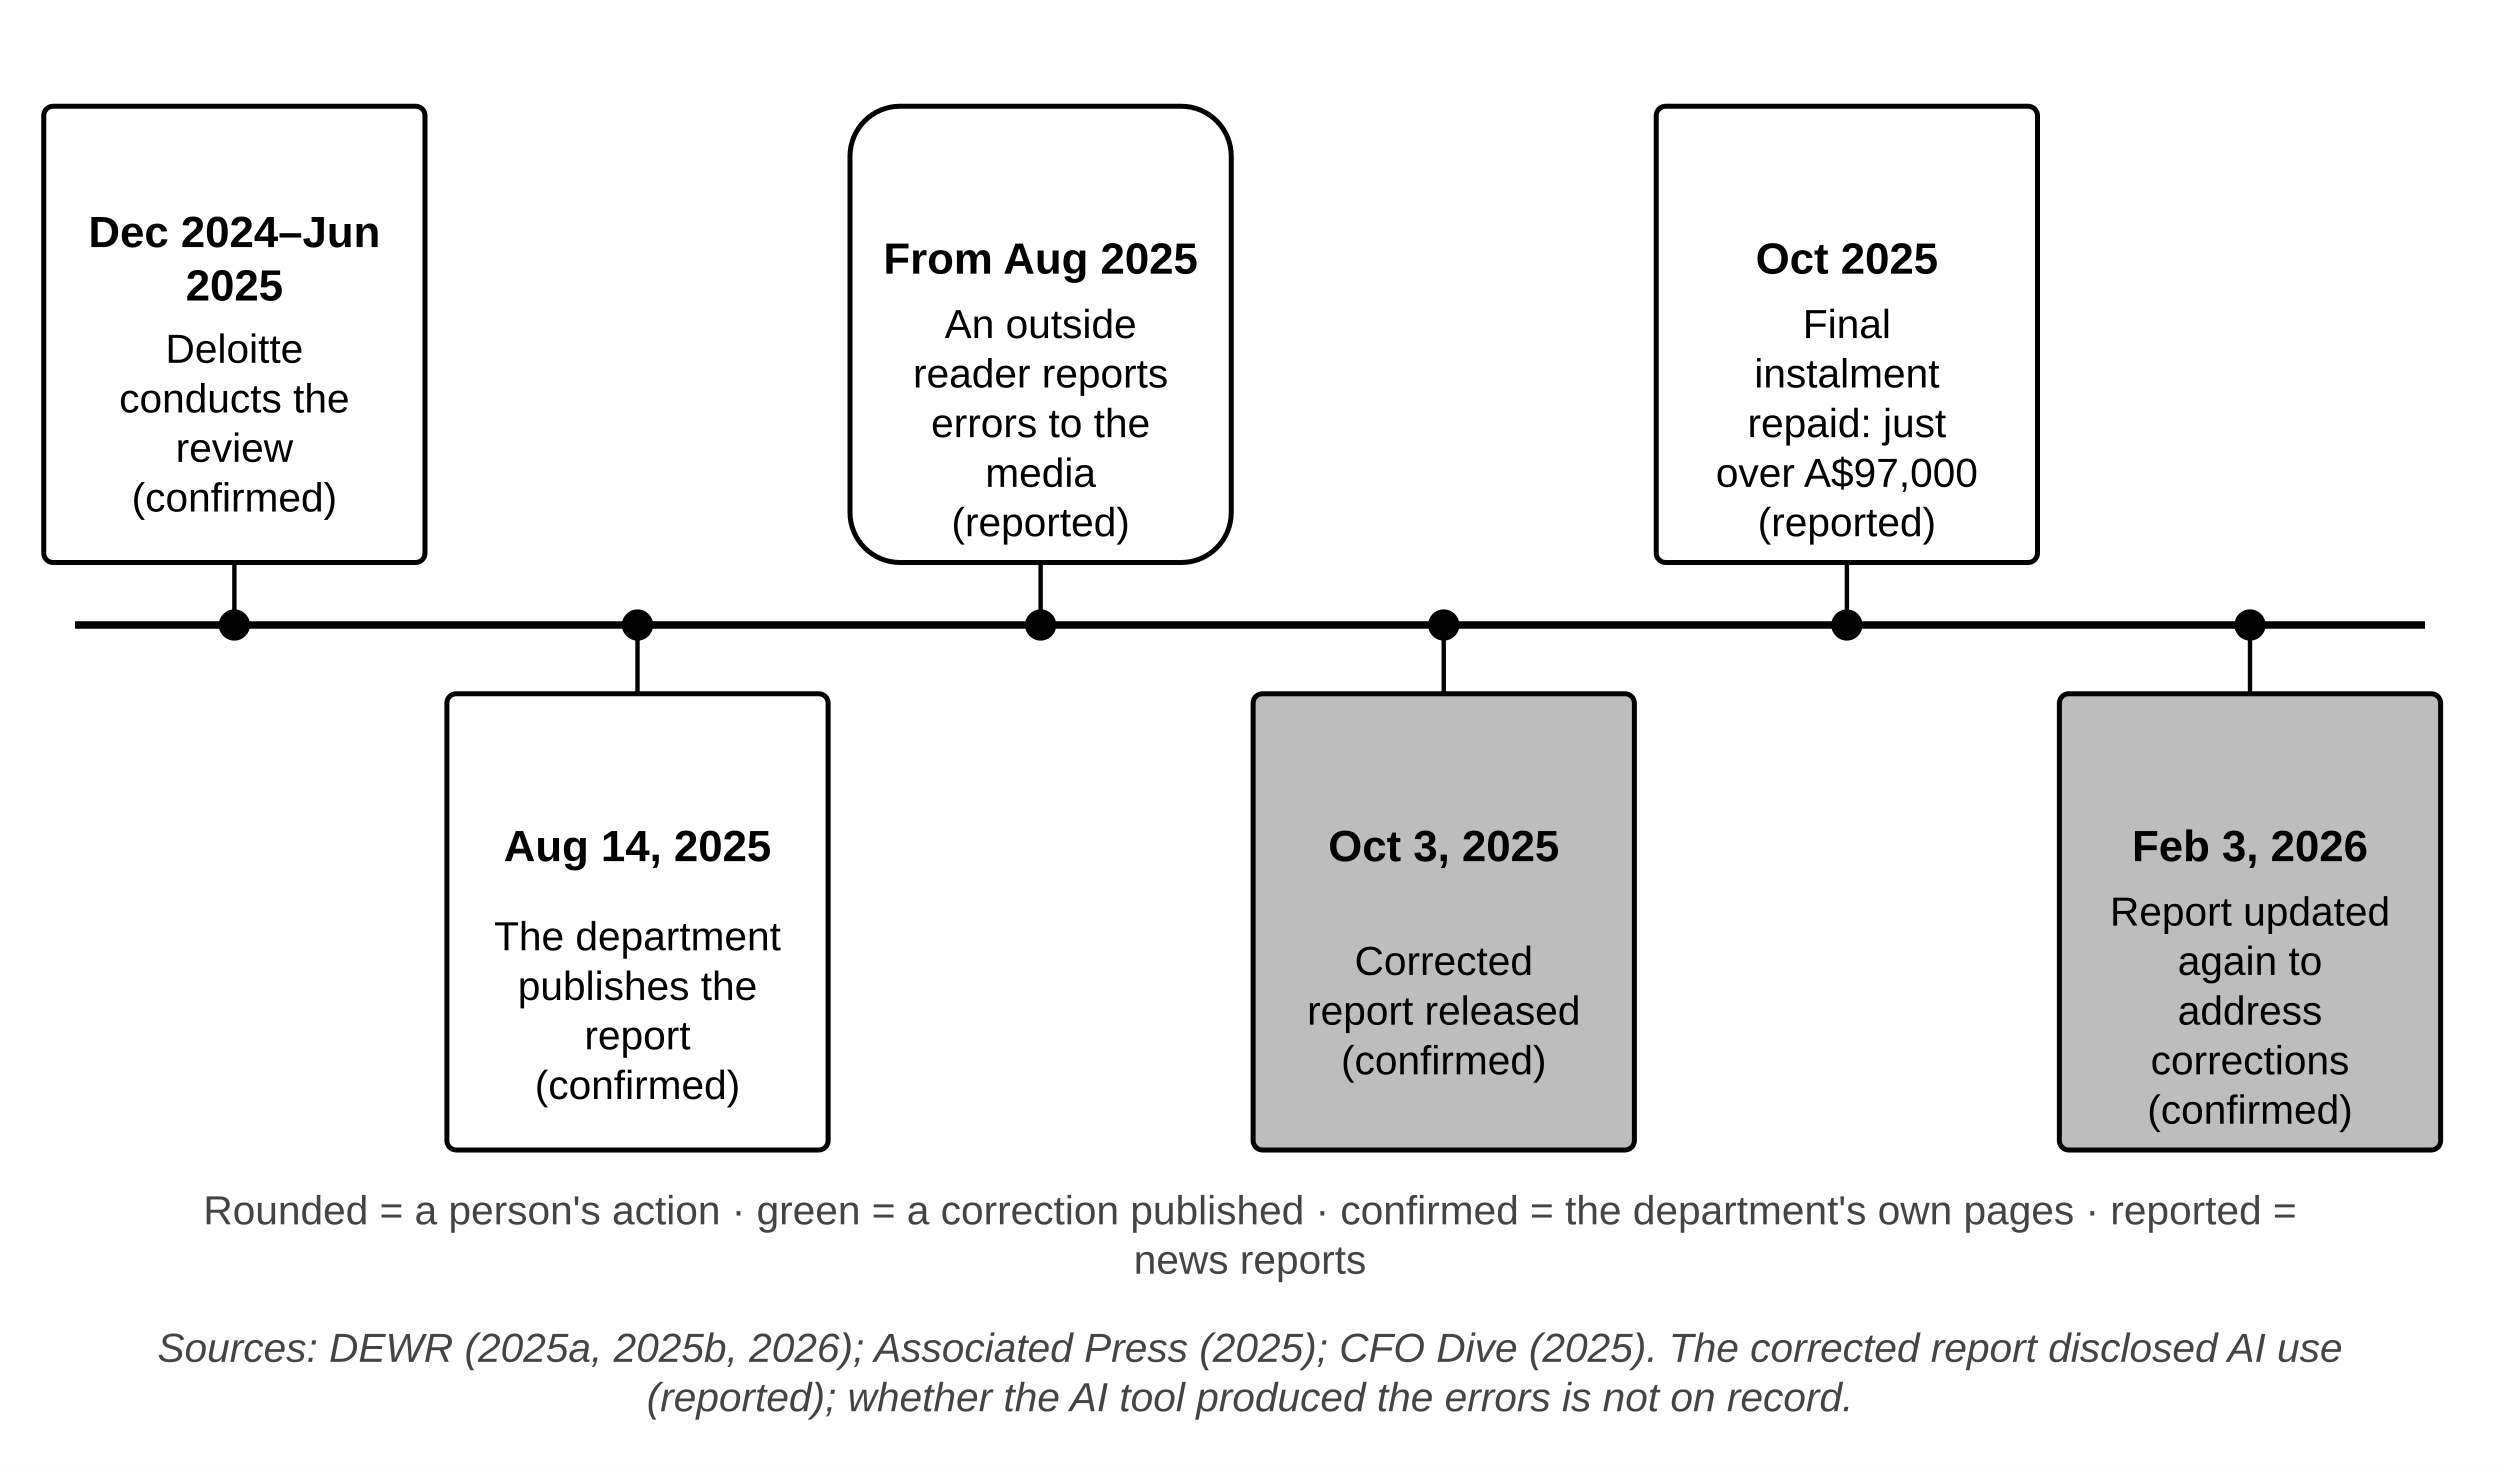
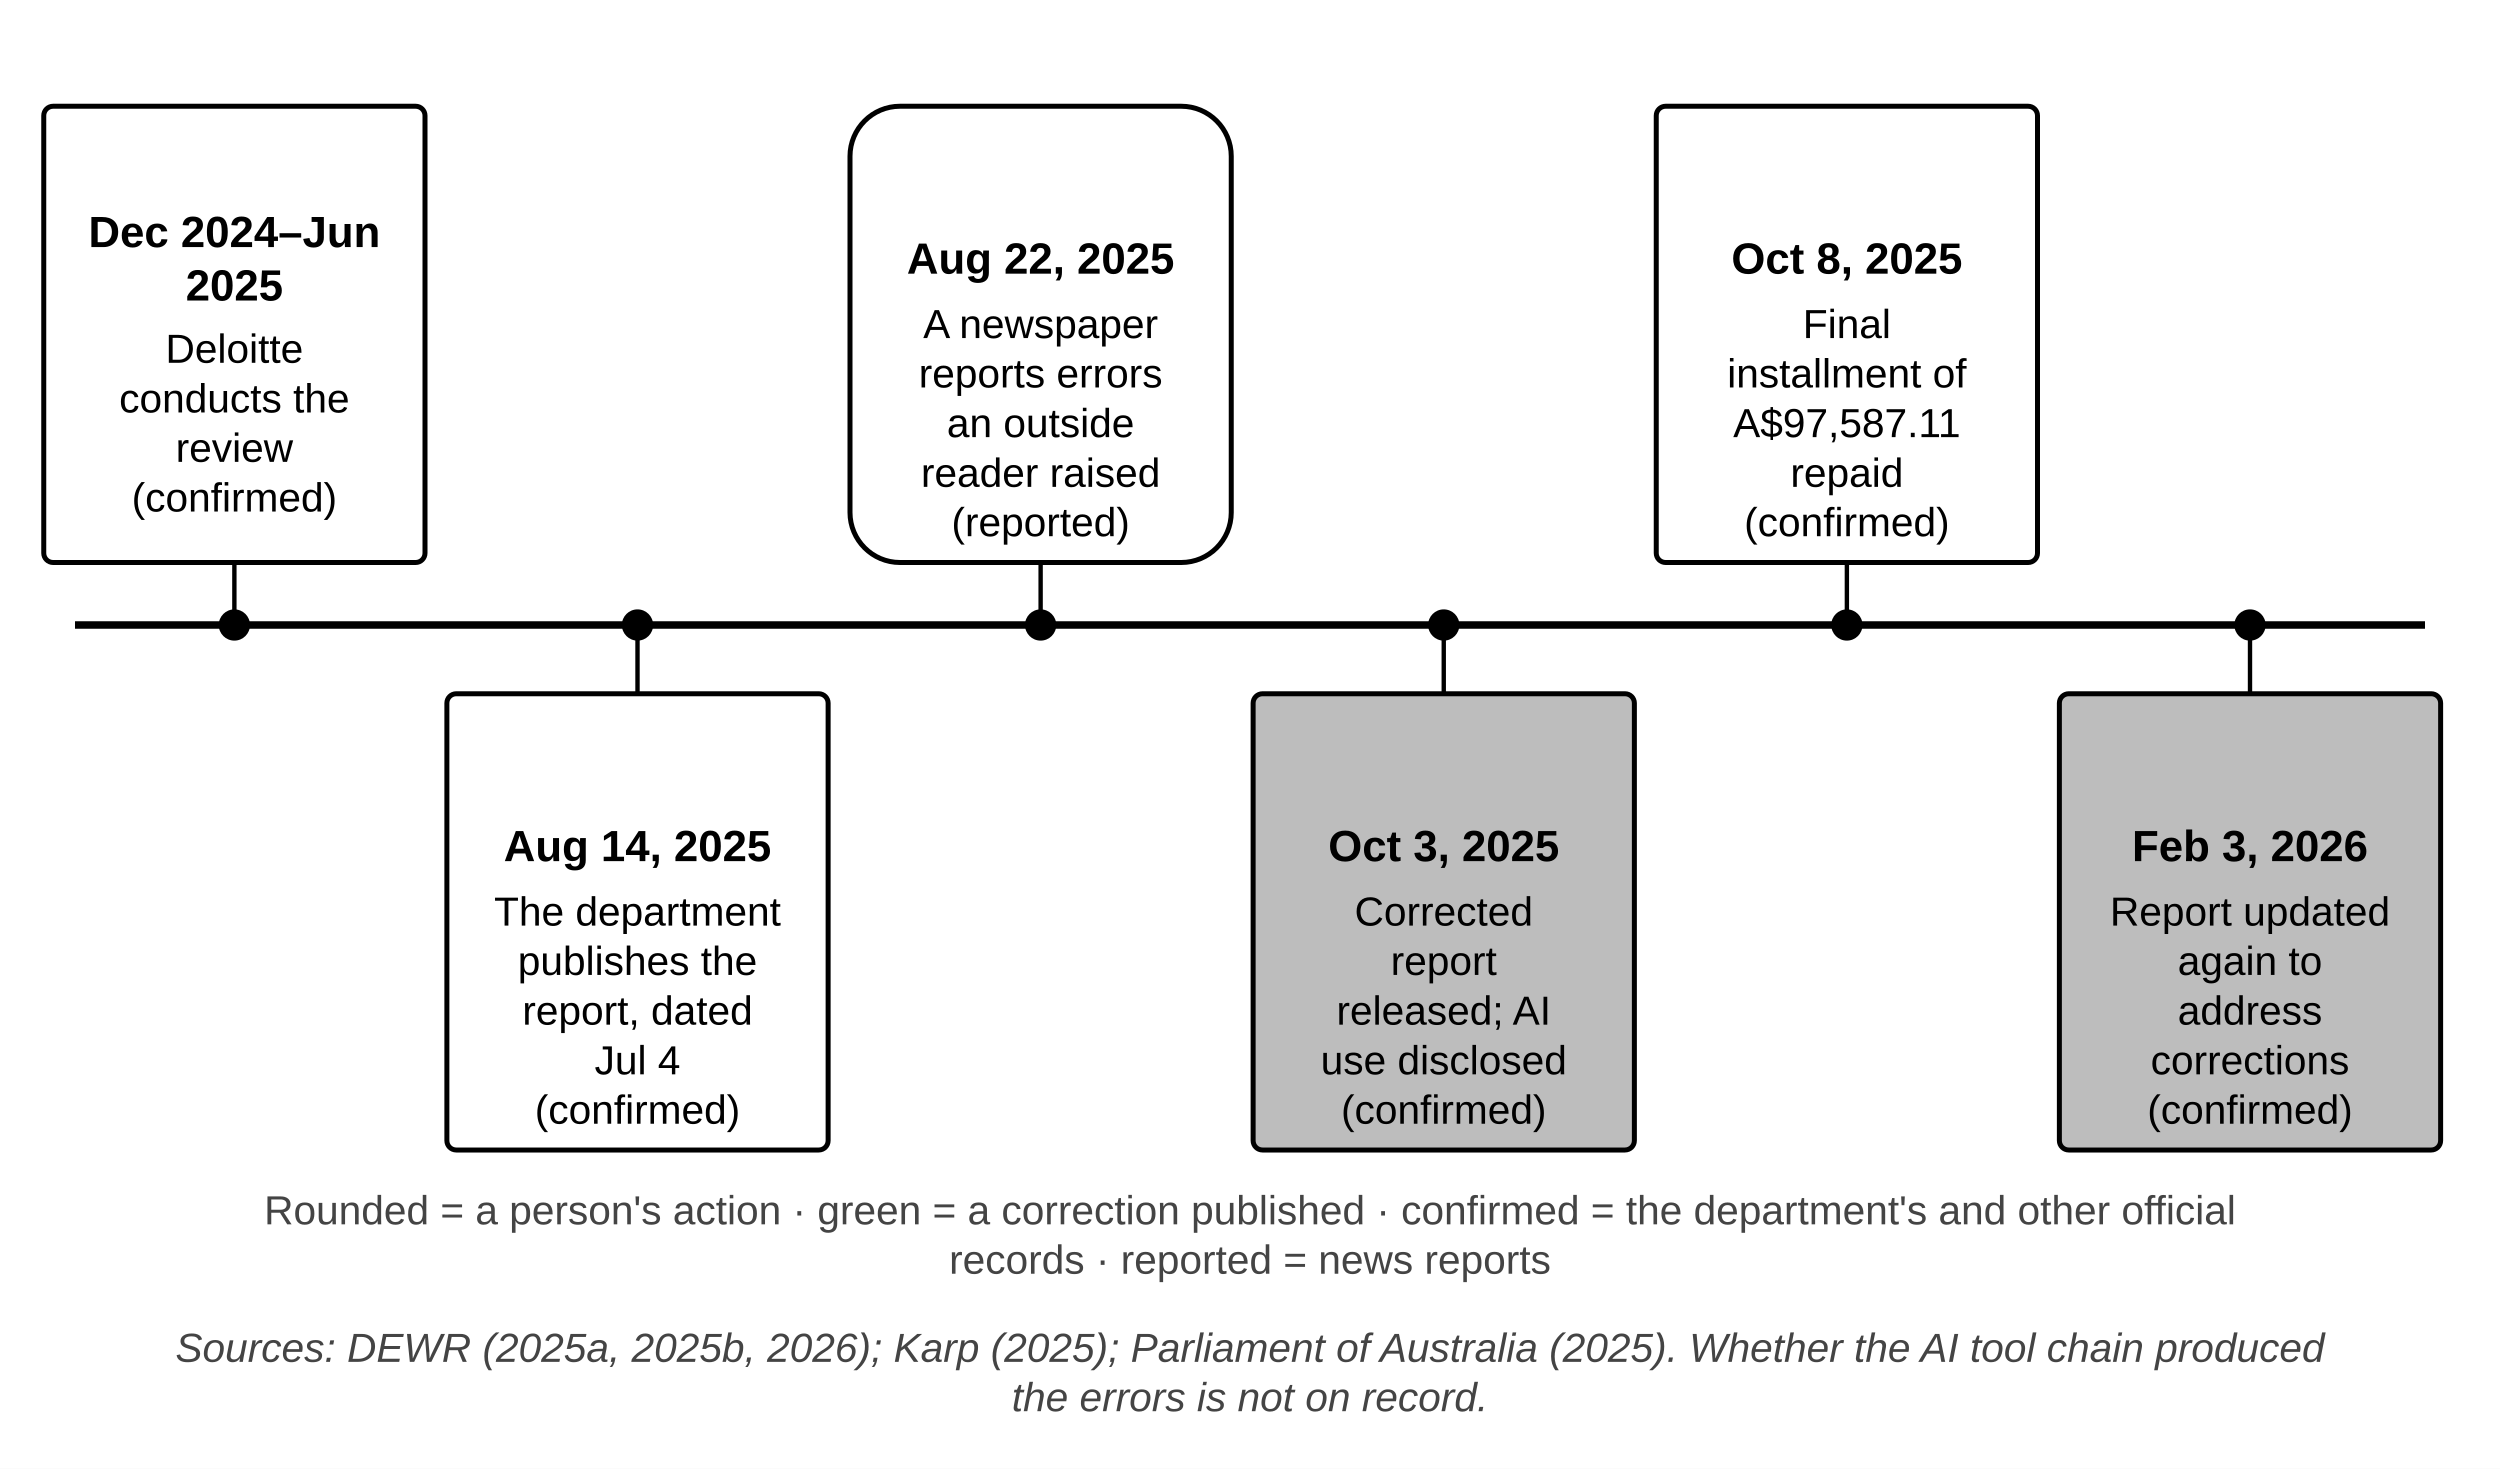
<svg xmlns="http://www.w3.org/2000/svg" viewBox="0 0 800 470" width="800" height="470" role="img" font-family="'Source Sans 3', 'Source Sans Pro', 'Helvetica Neue', Arial, sans-serif">
  <defs>
    <marker id="arrow-gray" viewBox="0 0 10 10" refX="9" refY="5" markerWidth="7" markerHeight="7" orient="auto-start-reverse">
      <path d="M0,0 L10,5 L0,10 z" fill="#000000" />
    </marker>
    <pattern id="hatch" patternUnits="userSpaceOnUse" width="8" height="8" patternTransform="rotate(45)">
      <rect width="8" height="8" fill="#FFFFFF" />
      <line x1="0" y1="0" x2="0" y2="8" stroke="#9A9A9A" stroke-width="1.3" />
    </pattern>
    <pattern id="dots" patternUnits="userSpaceOnUse" width="7" height="7">
      <rect width="7" height="7" fill="#FFFFFF" />
      <circle cx="3.5" cy="3.5" r="1.2" fill="#000" />
    </pattern>
  </defs>
  <rect width="800" height="470" fill="#FFFFFF" />
  <line x1="24" y1="200" x2="776" y2="200" stroke="#000000" stroke-width="2.4" />
  <rect x="14" y="34" width="122" height="146" rx="3" fill="#FFFFFF" stroke="#000000" stroke-width="1.6" />
  <text x="75.0" y="75.1" font-size="14" font-weight="600" text-anchor="middle" dominant-baseline="middle" fill="#000000" style="">Dec 2024–Jun</text>
  <text x="75.0" y="92.2" font-size="14" font-weight="600" text-anchor="middle" dominant-baseline="middle" fill="#000000" style="">2025</text>
  <text x="75.0" y="112.4" font-size="13" font-weight="normal" text-anchor="middle" dominant-baseline="middle" fill="#000000" style="">Deloitte</text>
  <text x="75.0" y="128.3" font-size="13" font-weight="normal" text-anchor="middle" dominant-baseline="middle" fill="#000000" style="">conducts the</text>
  <text x="75.0" y="144.1" font-size="13" font-weight="normal" text-anchor="middle" dominant-baseline="middle" fill="#000000" style="">review</text>
  <text x="75.0" y="160.0" font-size="13" font-weight="normal" text-anchor="middle" dominant-baseline="middle" fill="#000000" style="">(confirmed)</text>
  <line x1="75" y1="180" x2="75" y2="200" stroke="#000000" stroke-width="1.4" />
  <circle cx="75" cy="200" r="5" fill="#000000" />
  <rect x="143" y="222" width="122" height="146" rx="3" fill="#FFFFFF" stroke="#000000" stroke-width="1.6" />
  <text x="204.0" y="271.6" font-size="14" font-weight="600" text-anchor="middle" dominant-baseline="middle" fill="#000000" style="">Aug 14, 2025</text>
-   <text x="204.0" y="300.4" font-size="13" font-weight="normal" text-anchor="middle" dominant-baseline="middle" fill="#000000" style="">The department</text>
-   <text x="204.0" y="316.3" font-size="13" font-weight="normal" text-anchor="middle" dominant-baseline="middle" fill="#000000" style="">publishes the</text>
-   <text x="204.0" y="332.1" font-size="13" font-weight="normal" text-anchor="middle" dominant-baseline="middle" fill="#000000" style="">report</text>
-   <text x="204.0" y="348.0" font-size="13" font-weight="normal" text-anchor="middle" dominant-baseline="middle" fill="#000000" style="">(confirmed)</text>
+   <text x="204.0" y="292.5" font-size="13" font-weight="normal" text-anchor="middle" dominant-baseline="middle" fill="#000000" style="">The department</text>
+   <text x="204.0" y="308.3" font-size="13" font-weight="normal" text-anchor="middle" dominant-baseline="middle" fill="#000000" style="">publishes the</text>
+   <text x="204.0" y="324.2" font-size="13" font-weight="normal" text-anchor="middle" dominant-baseline="middle" fill="#000000" style="">report, dated</text>
+   <text x="204.0" y="340.1" font-size="13" font-weight="normal" text-anchor="middle" dominant-baseline="middle" fill="#000000" style="">Jul 4</text>
+   <text x="204.0" y="355.9" font-size="13" font-weight="normal" text-anchor="middle" dominant-baseline="middle" fill="#000000" style="">(confirmed)</text>
  <line x1="204" y1="222" x2="204" y2="200" stroke="#000000" stroke-width="1.4" />
  <circle cx="204" cy="200" r="5" fill="#000000" />
  <rect x="272" y="34" width="122" height="146" rx="16" fill="#FFFFFF" stroke="#000000" stroke-width="1.6" />
-   <text x="333.0" y="83.6" font-size="14" font-weight="600" text-anchor="middle" dominant-baseline="middle" fill="#000000" style="">From Aug 2025</text>
-   <text x="333.0" y="104.5" font-size="13" font-weight="normal" text-anchor="middle" dominant-baseline="middle" fill="#000000" style="">An outside</text>
-   <text x="333.0" y="120.3" font-size="13" font-weight="normal" text-anchor="middle" dominant-baseline="middle" fill="#000000" style="">reader reports</text>
-   <text x="333.0" y="136.2" font-size="13" font-weight="normal" text-anchor="middle" dominant-baseline="middle" fill="#000000" style="">errors to the</text>
-   <text x="333.0" y="152.1" font-size="13" font-weight="normal" text-anchor="middle" dominant-baseline="middle" fill="#000000" style="">media</text>
+   <text x="333.0" y="83.6" font-size="14" font-weight="600" text-anchor="middle" dominant-baseline="middle" fill="#000000" style="">Aug 22, 2025</text>
+   <text x="333.0" y="104.5" font-size="13" font-weight="normal" text-anchor="middle" dominant-baseline="middle" fill="#000000" style="">A newspaper</text>
+   <text x="333.0" y="120.3" font-size="13" font-weight="normal" text-anchor="middle" dominant-baseline="middle" fill="#000000" style="">reports errors</text>
+   <text x="333.0" y="136.2" font-size="13" font-weight="normal" text-anchor="middle" dominant-baseline="middle" fill="#000000" style="">an outside</text>
+   <text x="333.0" y="152.1" font-size="13" font-weight="normal" text-anchor="middle" dominant-baseline="middle" fill="#000000" style="">reader raised</text>
  <text x="333.0" y="167.9" font-size="13" font-weight="normal" text-anchor="middle" dominant-baseline="middle" fill="#000000" style="">(reported)</text>
  <line x1="333" y1="180" x2="333" y2="200" stroke="#000000" stroke-width="1.4" />
  <circle cx="333" cy="200" r="5" fill="#000000" />
  <rect x="401" y="222" width="122" height="146" rx="3" fill="#BDBDBD" stroke="#000000" stroke-width="1.6" />
  <text x="462.0" y="271.6" font-size="14" font-weight="600" text-anchor="middle" dominant-baseline="middle" fill="#000000" style="">Oct 3, 2025</text>
-   <text x="462.0" y="308.3" font-size="13" font-weight="normal" text-anchor="middle" dominant-baseline="middle" fill="#000000" style="">Corrected</text>
-   <text x="462.0" y="324.2" font-size="13" font-weight="normal" text-anchor="middle" dominant-baseline="middle" fill="#000000" style="">report released</text>
-   <text x="462.0" y="340.1" font-size="13" font-weight="normal" text-anchor="middle" dominant-baseline="middle" fill="#000000" style="">(confirmed)</text>
+   <text x="462.0" y="292.5" font-size="13" font-weight="normal" text-anchor="middle" dominant-baseline="middle" fill="#000000" style="">Corrected</text>
+   <text x="462.0" y="308.3" font-size="13" font-weight="normal" text-anchor="middle" dominant-baseline="middle" fill="#000000" style="">report</text>
+   <text x="462.0" y="324.2" font-size="13" font-weight="normal" text-anchor="middle" dominant-baseline="middle" fill="#000000" style="">released; AI</text>
+   <text x="462.0" y="340.1" font-size="13" font-weight="normal" text-anchor="middle" dominant-baseline="middle" fill="#000000" style="">use disclosed</text>
+   <text x="462.0" y="355.9" font-size="13" font-weight="normal" text-anchor="middle" dominant-baseline="middle" fill="#000000" style="">(confirmed)</text>
  <line x1="462" y1="222" x2="462" y2="200" stroke="#000000" stroke-width="1.4" />
  <circle cx="462" cy="200" r="5" fill="#000000" />
  <rect x="530" y="34" width="122" height="146" rx="3" fill="#FFFFFF" stroke="#000000" stroke-width="1.6" />
-   <text x="591.0" y="83.6" font-size="14" font-weight="600" text-anchor="middle" dominant-baseline="middle" fill="#000000" style="">Oct 2025</text>
+   <text x="591.0" y="83.6" font-size="14" font-weight="600" text-anchor="middle" dominant-baseline="middle" fill="#000000" style="">Oct 8, 2025</text>
  <text x="591.0" y="104.5" font-size="13" font-weight="normal" text-anchor="middle" dominant-baseline="middle" fill="#000000" style="">Final</text>
-   <text x="591.0" y="120.3" font-size="13" font-weight="normal" text-anchor="middle" dominant-baseline="middle" fill="#000000" style="">instalment</text>
-   <text x="591.0" y="136.2" font-size="13" font-weight="normal" text-anchor="middle" dominant-baseline="middle" fill="#000000" style="">repaid: just</text>
-   <text x="591.0" y="152.1" font-size="13" font-weight="normal" text-anchor="middle" dominant-baseline="middle" fill="#000000" style="">over A$97,000</text>
-   <text x="591.0" y="167.9" font-size="13" font-weight="normal" text-anchor="middle" dominant-baseline="middle" fill="#000000" style="">(reported)</text>
+   <text x="591.0" y="120.3" font-size="13" font-weight="normal" text-anchor="middle" dominant-baseline="middle" fill="#000000" style="">installment of</text>
+   <text x="591.0" y="136.2" font-size="13" font-weight="normal" text-anchor="middle" dominant-baseline="middle" fill="#000000" style="">A$97,587.11</text>
+   <text x="591.0" y="152.1" font-size="13" font-weight="normal" text-anchor="middle" dominant-baseline="middle" fill="#000000" style="">repaid</text>
+   <text x="591.0" y="167.9" font-size="13" font-weight="normal" text-anchor="middle" dominant-baseline="middle" fill="#000000" style="">(confirmed)</text>
  <line x1="591" y1="180" x2="591" y2="200" stroke="#000000" stroke-width="1.4" />
  <circle cx="591" cy="200" r="5" fill="#000000" />
  <rect x="659" y="222" width="122" height="146" rx="3" fill="#BDBDBD" stroke="#000000" stroke-width="1.6" />
  <text x="720.0" y="271.6" font-size="14" font-weight="600" text-anchor="middle" dominant-baseline="middle" fill="#000000" style="">Feb 3, 2026</text>
  <text x="720.0" y="292.5" font-size="13" font-weight="normal" text-anchor="middle" dominant-baseline="middle" fill="#000000" style="">Report updated</text>
  <text x="720.0" y="308.3" font-size="13" font-weight="normal" text-anchor="middle" dominant-baseline="middle" fill="#000000" style="">again to</text>
  <text x="720.0" y="324.2" font-size="13" font-weight="normal" text-anchor="middle" dominant-baseline="middle" fill="#000000" style="">address</text>
  <text x="720.0" y="340.1" font-size="13" font-weight="normal" text-anchor="middle" dominant-baseline="middle" fill="#000000" style="">corrections</text>
  <text x="720.0" y="355.9" font-size="13" font-weight="normal" text-anchor="middle" dominant-baseline="middle" fill="#000000" style="">(confirmed)</text>
  <line x1="720" y1="222" x2="720" y2="200" stroke="#000000" stroke-width="1.4" />
  <circle cx="720" cy="200" r="5" fill="#000000" />
-   <text x="400.0" y="388.1" font-size="13" font-weight="normal" text-anchor="middle" dominant-baseline="middle" fill="#444444" style="">Rounded = a person's action · green = a correction published · confirmed = the department's own pages · reported =</text>
-   <text x="400.0" y="403.9" font-size="13" font-weight="normal" text-anchor="middle" dominant-baseline="middle" fill="#444444" style="">news reports</text>
-   <text x="400.0" y="432.1" font-size="13" font-weight="normal" text-anchor="middle" dominant-baseline="middle" fill="#444444" style="font-style:italic;">Sources: DEWR (2025a, 2025b, 2026); Associated Press (2025); CFO Dive (2025). The corrected report disclosed AI use</text>
-   <text x="400.0" y="447.9" font-size="13" font-weight="normal" text-anchor="middle" dominant-baseline="middle" fill="#444444" style="font-style:italic;">(reported); whether the AI tool produced the errors is not on record.</text>
+   <text x="400.0" y="388.1" font-size="13" font-weight="normal" text-anchor="middle" dominant-baseline="middle" fill="#444444" style="">Rounded = a person's action · green = a correction published · confirmed = the department's and other official</text>
+   <text x="400.0" y="403.9" font-size="13" font-weight="normal" text-anchor="middle" dominant-baseline="middle" fill="#444444" style="">records · reported = news reports</text>
+   <text x="400.0" y="432.1" font-size="13" font-weight="normal" text-anchor="middle" dominant-baseline="middle" fill="#444444" style="font-style:italic;">Sources: DEWR (2025a, 2025b, 2026); Karp (2025); Parliament of Australia (2025). Whether the AI tool chain produced</text>
+   <text x="400.0" y="447.9" font-size="13" font-weight="normal" text-anchor="middle" dominant-baseline="middle" fill="#444444" style="font-style:italic;">the errors is not on record.</text>
</svg>
